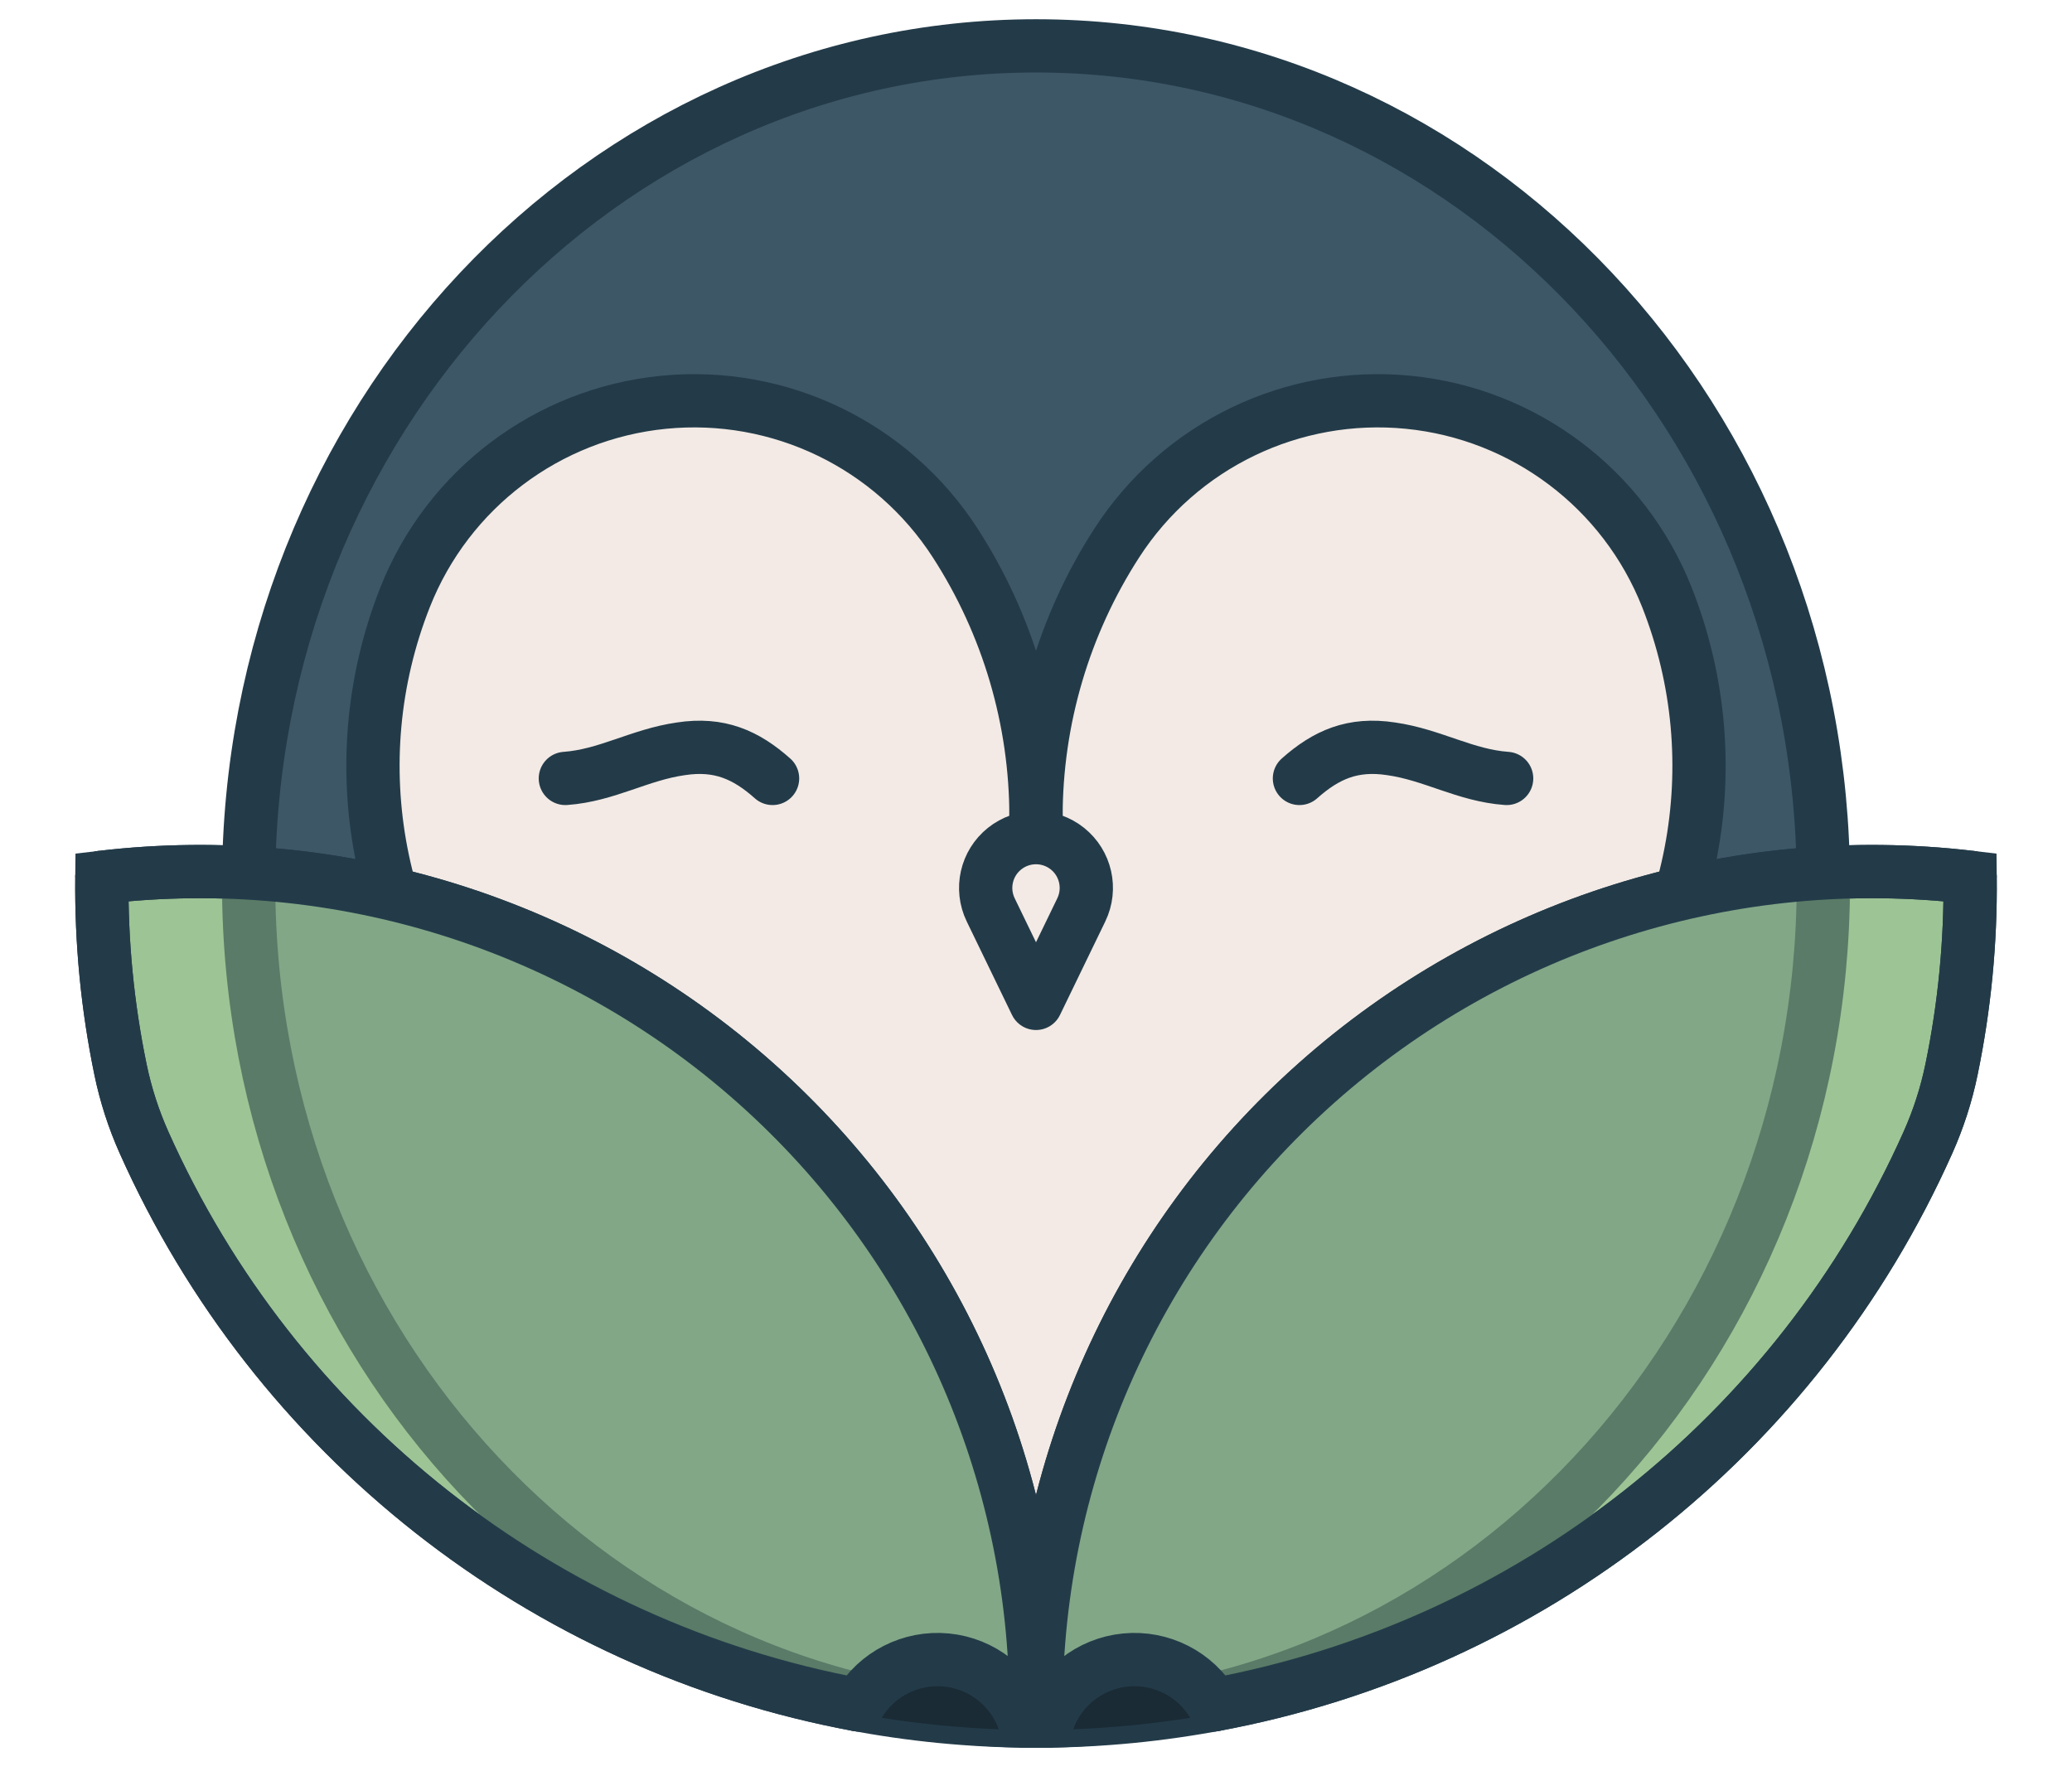
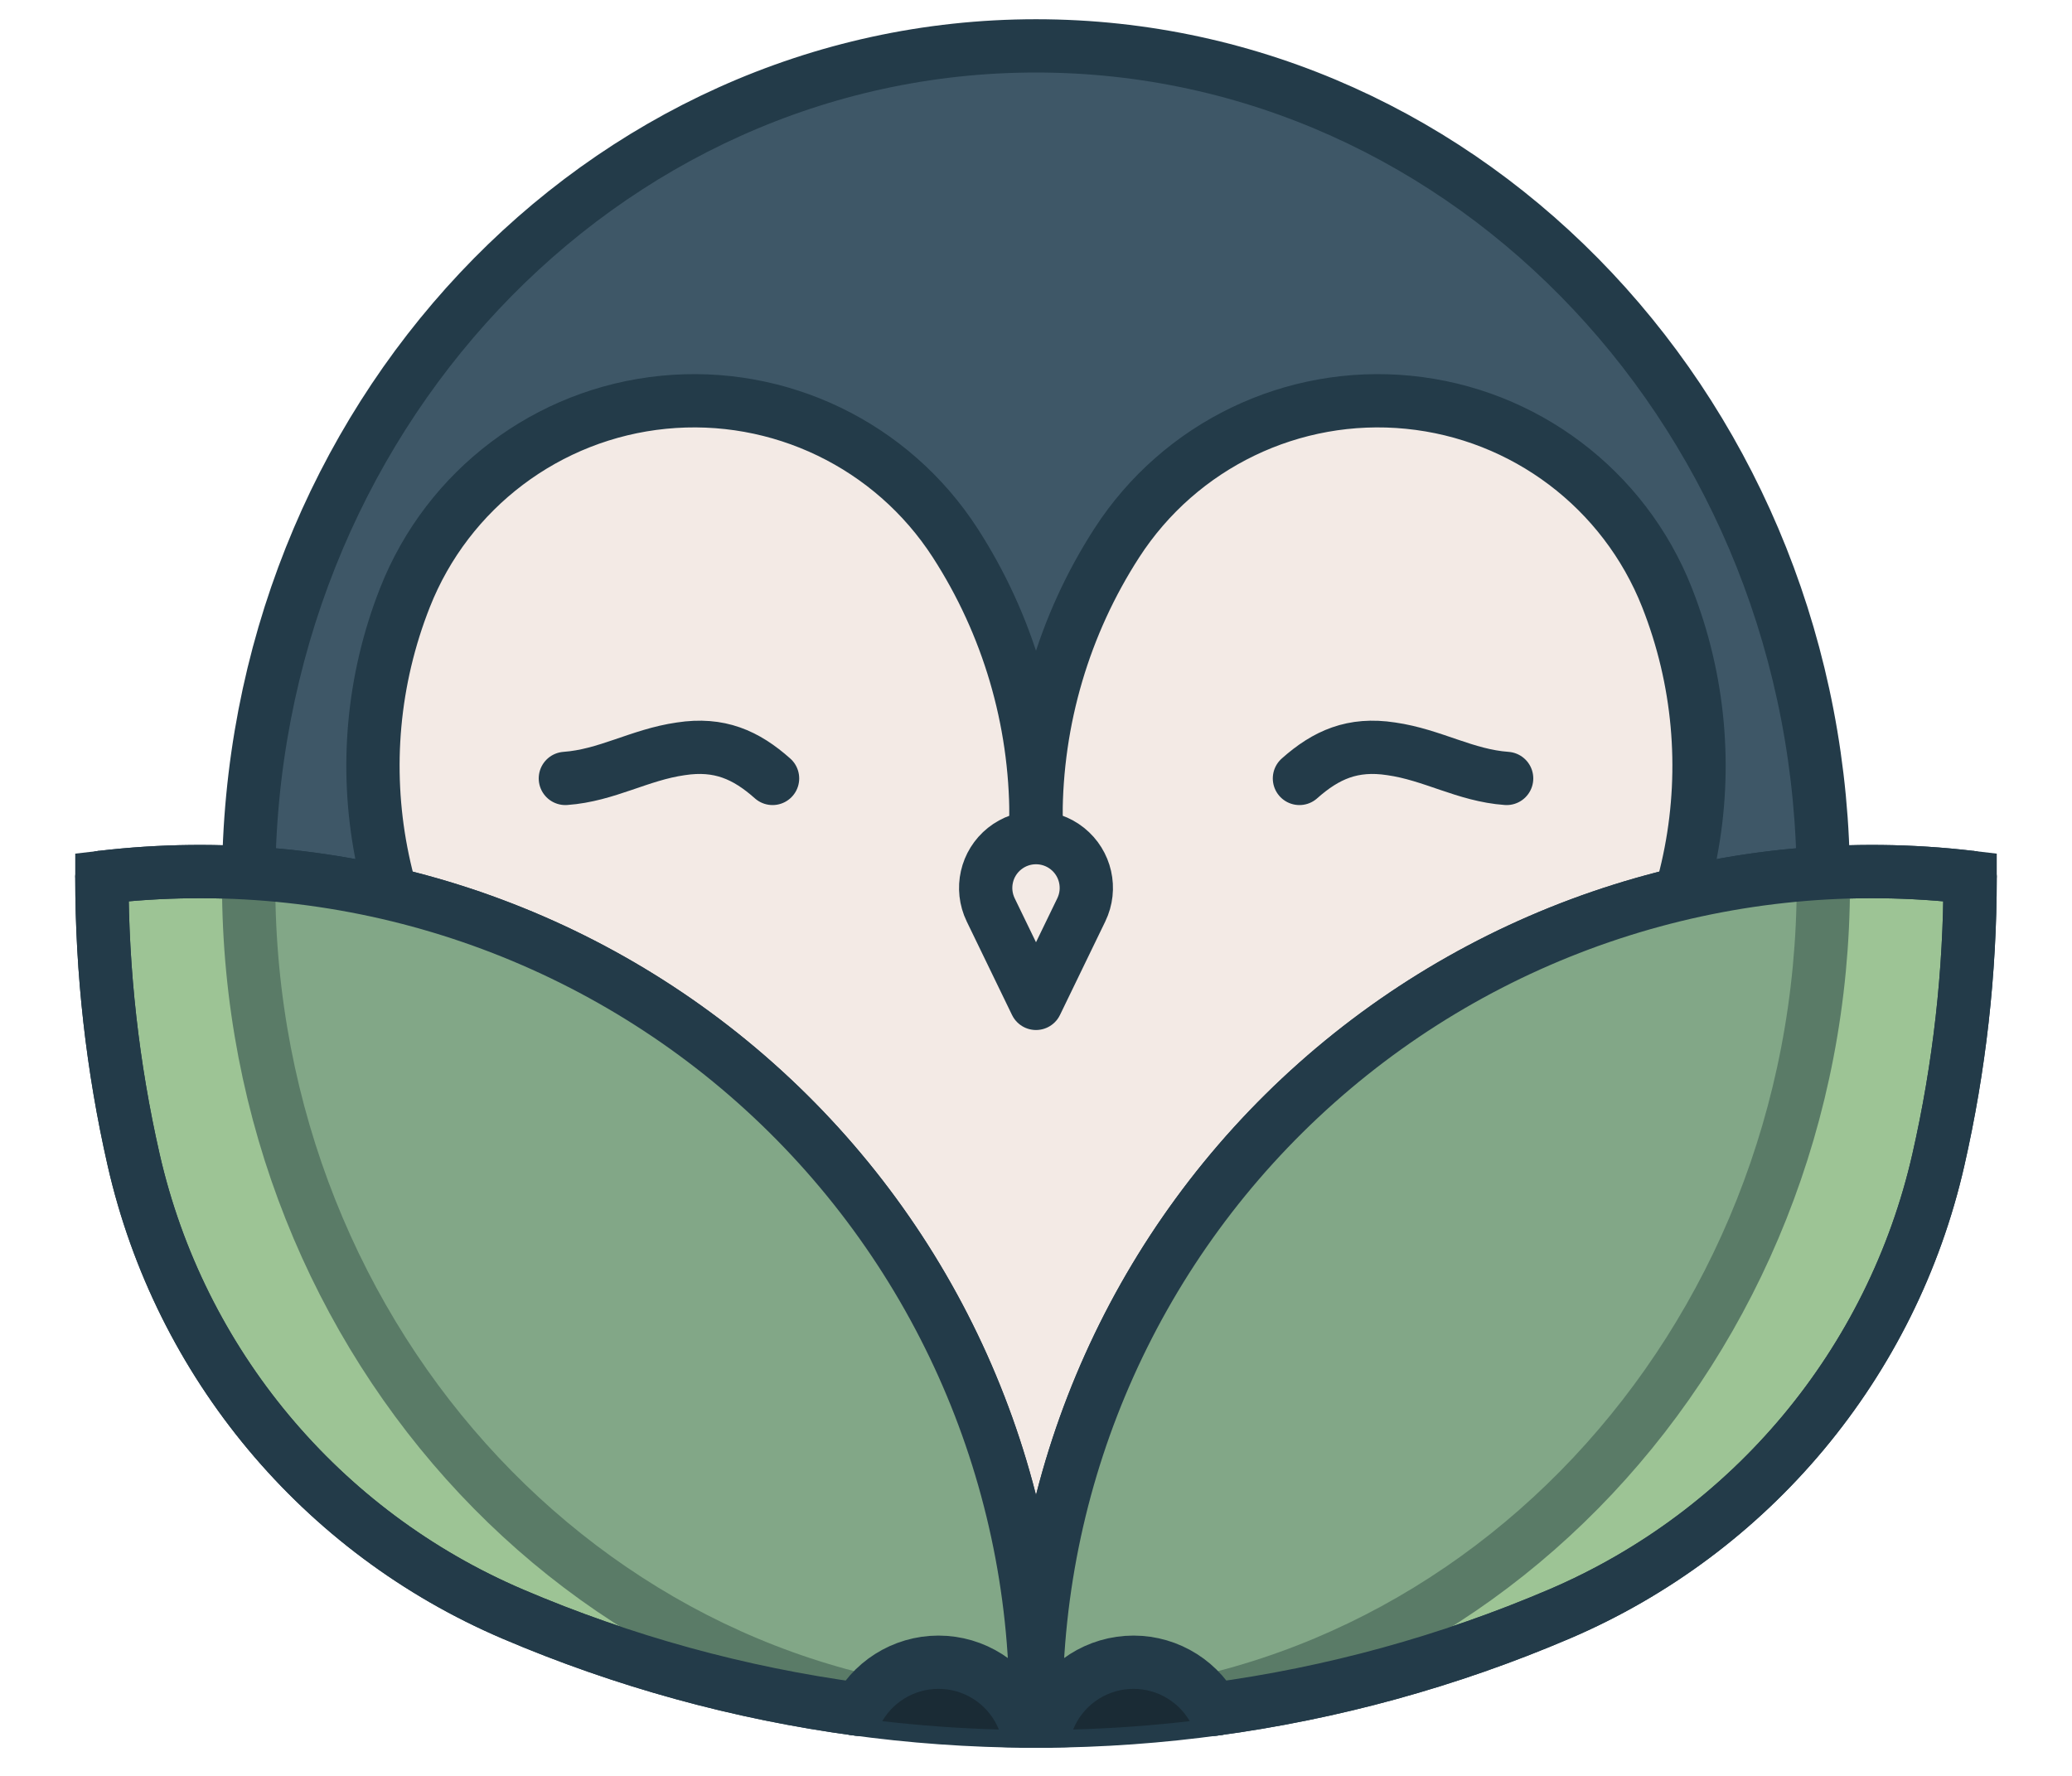
<svg xmlns="http://www.w3.org/2000/svg" viewBox="-25 -5 700 600" width="700" height="600">
  <defs>
    <clipPath id="ks-head">
      <ellipse cx="325" cy="293.5" rx="266" ry="283" />
    </clipPath>
    <clipPath id="ks-leaf-left">
-       <path d="M9.42 291.41 A282.53 282.53 0 0 1 325 572 L325 576.5 A330 330 0 0 1 321 576.48 A31 31 0 0 0 265 571 A330 330 0 0 1 23.64 380.96 A120 120 0 0 1 15.72 356.4 A266.7 285.37 0 0 1 9.42 291.41 Z" />
+       <path d="M9.42 291.41 A282.53 282.53 0 0 1 325 572 L325 576.5 A450 450 0 0 1 321 576.48 A31 31 0 0 0 265 572.48 A450 450 0 0 1 148.23 540.33 A220 220 0 0 1 20.14 386.83 A430 430 0 0 1 9.42 291.41 Z" />
    </clipPath>
    <clipPath id="ks-leaf-right">
-       <path d="M640.58 291.41 A282.53 282.53 0 0 0 325 572 L325 576.5 A330 330 0 0 0 329 576.48 A31 31 0 0 1 385 571 A330 330 0 0 0 626.36 380.96 A120 120 0 0 0 634.28 356.4 A266.7 285.37 0 0 0 640.58 291.41 Z" />
+       <path d="M640.58 291.41 A282.53 282.53 0 0 0 325 572 L325 576.5 A450 450 0 0 0 329 576.48 A31 31 0 0 1 385 572.48 A450 450 0 0 0 501.77 540.33 A220 220 0 0 0 629.86 386.83 A430 430 0 0 0 640.58 291.41 Z" />
    </clipPath>
  </defs>
  <g fill="none" stroke="#233b49" stroke-width="18" stroke-linecap="round" stroke-linejoin="round">
    <g id="head">
      <ellipse cx="325" cy="293.5" rx="266" ry="283" fill="#3e5767" />
    </g>
    <g id="face" clip-path="url(#ks-head)">
      <path fill="#f3eae5" stroke="none" d="M325 576.5 L143.14 360 A155 155 0 0 1 111.84 196.83 A105 105 0 0 1 297.69 178.42 A170.6 170.6 0 0 1 325 271 A170.6 170.6 0 0 1 352.31 178.42 A105 105 0 0 1 538.16 196.83 A155 155 0 0 1 506.86 360 Z" />
      <path id="face-left" d="M325 576.5 L143.14 360 A155 155 0 0 1 111.84 196.83 A105 105 0 0 1 297.69 178.42 A170.6 170.6 0 0 1 325 271 L325 278" />
      <path id="face-right" d="M325 576.5 L506.86 360 A155 155 0 0 0 538.16 196.83 A105 105 0 0 0 352.31 178.42 A170.6 170.6 0 0 0 325 271 L325 278" />
    </g>
    <g id="eyes">
      <path id="eye-left" d="M166 258 C180 257 191 250 205 248 C218 246 227 250 236 258" />
      <path id="eye-right" d="M484 258 C470 257 459 250 445 248 C432 246 423 250 414 258" />
    </g>
    <g id="beak">
      <path fill="#f3eae5" d="M309.7 302.41 A17 17 0 1 1 340.3 302.41 L325 334 Z" />
    </g>
    <g id="leaf-left">
-       <path fill="#9dc495" d="M9.42 291.41 A282.53 282.53 0 0 1 325 572 L325 576.5 A330 330 0 0 1 321 576.48 A31 31 0 0 0 265 571 A330 330 0 0 1 23.64 380.96 A120 120 0 0 1 15.72 356.4 A266.7 285.37 0 0 1 9.42 291.41 Z" />
+       <path fill="#9dc495" d="M9.42 291.41 A282.53 282.53 0 0 1 325 572 L325 576.5 A450 450 0 0 1 321 576.48 A31 31 0 0 0 265 572.48 A450 450 0 0 1 148.23 540.33 A220 220 0 0 1 20.14 386.83 A430 430 0 0 1 9.42 291.41 Z" />
      <g clip-path="url(#ks-leaf-left)">
        <ellipse cx="325" cy="293.5" rx="266" ry="283" fill="#82a787" stroke="#5a7b67" />
      </g>
-       <path stroke="#233b49" d="M9.42 291.41 A282.53 282.53 0 0 1 325 572 L325 576.5 A330 330 0 0 1 321 576.48 A31 31 0 0 0 265 571 A330 330 0 0 1 23.64 380.96 A120 120 0 0 1 15.72 356.4 A266.7 285.37 0 0 1 9.42 291.41 Z" />
-       <path fill="#233b49" stroke="none" d="M8.36 282.48 L0.5 283.4 L0.42 291.32 L9.42 291.41 Z" />
+       <path stroke="#233b49" d="M9.42 291.41 A282.53 282.53 0 0 1 325 572 L325 576.5 A450 450 0 0 1 321 576.48 A31 31 0 0 0 265 572.48 A450 450 0 0 1 148.23 540.33 A220 220 0 0 1 20.14 386.83 A430 430 0 0 1 9.42 291.41 Z" />
+       <path fill="#233b49" stroke="none" d="M8.36 282.48 L0.42 283.41 L0.42 291.41 L9.42 291.41 Z" />
    </g>
    <g id="leaf-right">
-       <path fill="#9dc495" d="M640.58 291.41 A282.53 282.53 0 0 0 325 572 L325 576.5 A330 330 0 0 0 329 576.48 A31 31 0 0 1 385 571 A330 330 0 0 0 626.36 380.96 A120 120 0 0 0 634.28 356.4 A266.7 285.37 0 0 0 640.58 291.41 Z" />
+       <path fill="#9dc495" d="M640.58 291.41 A282.53 282.53 0 0 0 325 572 L325 576.5 A450 450 0 0 0 329 576.48 A31 31 0 0 1 385 572.48 A450 450 0 0 0 501.77 540.33 A220 220 0 0 0 629.86 386.83 A430 430 0 0 0 640.58 291.41 Z" />
      <g clip-path="url(#ks-leaf-right)">
        <ellipse cx="325" cy="293.5" rx="266" ry="283" fill="#82a787" stroke="#5a7b67" />
      </g>
-       <path stroke="#233b49" d="M640.58 291.41 A282.53 282.53 0 0 0 325 572 L325 576.5 A330 330 0 0 0 329 576.48 A31 31 0 0 1 385 571 A330 330 0 0 0 626.36 380.96 A120 120 0 0 0 634.28 356.4 A266.7 285.37 0 0 0 640.58 291.41 Z" />
-       <path fill="#233b49" stroke="none" d="M641.64 282.48 L649.5 283.4 L649.58 291.32 L640.58 291.41 Z" />
+       <path stroke="#233b49" d="M640.58 291.41 A282.53 282.53 0 0 0 325 572 L325 576.5 A450 450 0 0 0 329 576.48 A31 31 0 0 1 385 572.48 A450 450 0 0 0 501.77 540.33 A220 220 0 0 0 629.86 386.83 A430 430 0 0 0 640.58 291.41 Z" />
+       <path fill="#233b49" stroke="none" d="M641.64 282.48 L649.58 283.41 L649.58 291.41 L640.58 291.41 Z" />
    </g>
    <g id="feet" fill="#1a2b35" stroke="none">
-       <path fill="#233b49" d="M261.58 579.51 A31 31 0 0 1 322.71 585.49 A339 339 0 0 1 261.58 579.51 Z" />
-       <path id="foot-left" d="M272.86 575.39 A22 22 0 0 1 312.44 579.26 A333 333 0 0 1 272.86 575.39 Z" />
-       <path fill="#233b49" d="M388.42 579.51 A31 31 0 0 0 327.29 585.49 A339 339 0 0 0 388.42 579.51 Z" />
-       <path id="foot-right" d="M377.14 575.39 A22 22 0 0 0 337.56 579.26 A333 333 0 0 0 377.14 575.39 Z" />
+       <path fill="#233b49" d="M261.75 581.12 A31 31 0 0 1 322.99 585.5 A459 459 0 0 1 261.75 581.12 Z" />
+       <path id="foot-left" d="M273.06 576.51 A22 22 0 0 1 312.45 579.33 A453 453 0 0 1 273.06 576.51 Z" />
+       <path fill="#233b49" d="M388.25 581.12 A31 31 0 0 0 327.01 585.5 A459 459 0 0 0 388.25 581.12 Z" />
+       <path id="foot-right" d="M376.94 576.51 A22 22 0 0 0 337.55 579.33 A453 453 0 0 0 376.94 576.51 Z" />
    </g>
  </g>
</svg>
